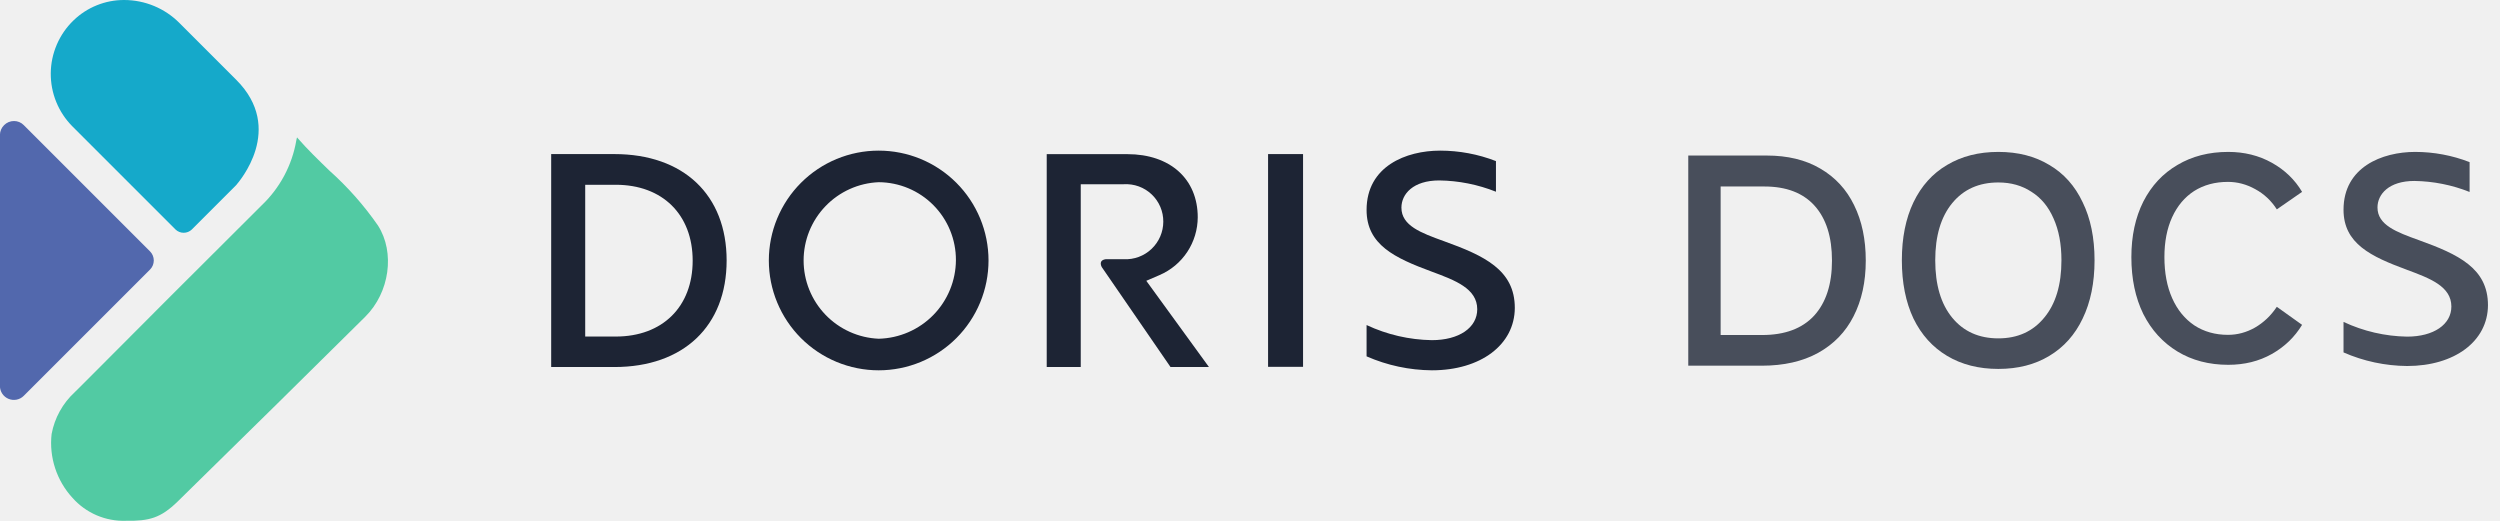
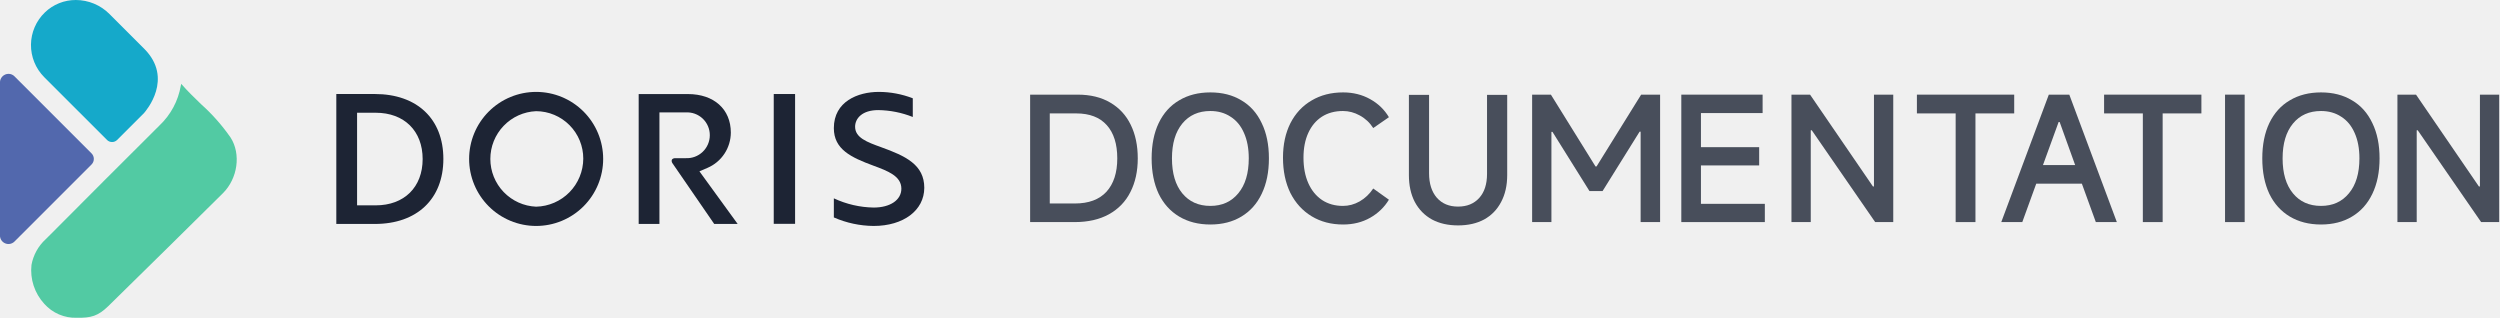
- <svg xmlns="http://www.w3.org/2000/svg" width="144" height="30" viewBox="0 0 144 30" fill="none">
-   <g clip-path="url(#clip0_6835_735)">
-     <path d="M13.605 4.594L10.332 1.321C9.915 0.903 9.42 0.571 8.874 0.344C8.329 0.118 7.744 0.001 7.153 1.93118e-05C6.064 -0.003 5.016 0.419 4.233 1.176C3.824 1.571 3.497 2.043 3.273 2.565C3.048 3.087 2.929 3.649 2.924 4.217C2.919 4.786 3.026 5.35 3.241 5.876C3.455 6.402 3.773 6.881 4.174 7.283L10.113 13.222C10.239 13.342 10.406 13.408 10.579 13.408C10.753 13.408 10.92 13.342 11.046 13.222L13.601 10.666C13.762 10.474 16.436 7.421 13.605 4.594Z" fill="#15A9CA" />
-     <path d="M18.969 9.823C18.346 9.219 17.699 8.596 17.115 7.922V7.898C17.094 7.96 17.078 8.023 17.068 8.087C16.823 9.519 16.12 10.834 15.065 11.834C11.619 15.256 8.134 18.753 4.763 22.136L4.308 22.587C3.613 23.226 3.144 24.073 2.972 25.002C2.899 25.663 2.968 26.333 3.175 26.966C3.382 27.599 3.721 28.18 4.171 28.671C4.555 29.106 5.031 29.451 5.565 29.68C6.098 29.909 6.676 30.017 7.256 29.996V29.996C8.601 30.015 9.255 29.839 10.235 28.886C14.155 25.049 18.075 21.18 21.043 18.239C22.442 16.848 22.764 14.543 21.772 12.991C20.965 11.828 20.025 10.765 18.969 9.823V9.823Z" fill="#52CAA3" />
-     <path d="M-0.004 7.774V22.231C-0.004 22.39 0.043 22.546 0.131 22.678C0.22 22.81 0.345 22.913 0.492 22.974C0.639 23.035 0.801 23.051 0.957 23.02C1.113 22.989 1.256 22.912 1.368 22.8L8.644 15.524C8.781 15.386 8.858 15.198 8.858 15.003C8.858 14.808 8.781 14.62 8.644 14.482L1.368 7.206C1.295 7.131 1.208 7.072 1.112 7.032C1.015 6.991 0.912 6.971 0.808 6.971C0.594 6.971 0.388 7.055 0.237 7.206C0.085 7.356 -0.002 7.56 -0.004 7.774V7.774Z" fill="#5268AD" />
+ <svg xmlns="http://www.w3.org/2000/svg" width="236" height="30" viewBox="0 0 236 30" fill="none">
+   <g clip-path="url(#clip0_7708_8755)">
+     <path d="M13.605 4.594L10.332 1.321C9.915 0.903 9.42 0.571 8.874 0.344C8.329 0.118 7.744 0.001 7.153 1.93118e-05C6.064 -0.003 5.016 0.419 4.233 1.176C3.824 1.571 3.497 2.043 3.273 2.565C3.048 3.087 2.929 3.649 2.924 4.217C2.919 4.786 3.026 5.35 3.241 5.876C3.455 6.402 3.773 6.881 4.174 7.283L10.113 13.222C10.239 13.342 10.406 13.408 10.579 13.408C10.753 13.408 10.92 13.342 11.046 13.222L13.602 10.666C13.762 10.474 16.436 7.421 13.605 4.594Z" fill="#15A9CA" />
+     <path d="M18.969 9.823C18.346 9.219 17.699 8.596 17.115 7.922V7.898C17.094 7.96 17.078 8.023 17.068 8.087C16.823 9.519 16.12 10.834 15.065 11.834C11.619 15.256 8.134 18.753 4.763 22.136L4.308 22.587C3.613 23.226 3.144 24.073 2.972 25.002C2.899 25.663 2.968 26.333 3.175 26.966C3.382 27.599 3.721 28.18 4.171 28.671C4.555 29.106 5.031 29.451 5.565 29.68C6.098 29.909 6.676 30.017 7.256 29.996C8.601 30.015 9.255 29.839 10.235 28.886C14.155 25.049 18.075 21.18 21.043 18.239C22.442 16.848 22.764 14.543 21.772 12.991C20.965 11.828 20.025 10.765 18.969 9.823Z" fill="#52CAA3" />
+     <path d="M-0.004 7.774V22.231C-0.004 22.39 0.043 22.546 0.131 22.678C0.22 22.81 0.345 22.913 0.492 22.974C0.639 23.035 0.801 23.051 0.957 23.02C1.113 22.989 1.256 22.912 1.368 22.8L8.644 15.524C8.781 15.386 8.858 15.198 8.858 15.003C8.858 14.808 8.781 14.62 8.644 14.482L1.368 7.206C1.295 7.131 1.208 7.072 1.112 7.032C1.015 6.991 0.912 6.971 0.808 6.971C0.594 6.971 0.388 7.055 0.237 7.206C0.085 7.356 -0.002 7.56 -0.004 7.774Z" fill="#5268AD" />
    <path d="M31.748 21.141V8.875H35.386C39.373 8.875 41.854 11.227 41.854 15.002C41.854 18.777 39.373 21.141 35.386 21.141H31.748ZM33.708 19.385H35.468C38.161 19.385 39.898 17.668 39.898 15.014C39.898 12.36 38.161 10.643 35.468 10.643H33.708V19.385Z" fill="#1D2434" />
-     <path d="M50.612 21.33C49.781 21.33 48.959 21.166 48.191 20.848C47.423 20.53 46.726 20.064 46.138 19.477C45.551 18.889 45.085 18.192 44.767 17.424C44.449 16.656 44.285 15.834 44.285 15.003C44.285 14.172 44.449 13.349 44.767 12.582C45.085 11.814 45.551 11.116 46.138 10.529C46.726 9.941 47.423 9.475 48.191 9.157C48.959 8.839 49.781 8.676 50.612 8.676C51.443 8.676 52.266 8.839 53.033 9.157C53.801 9.475 54.498 9.941 55.086 10.529C55.673 11.116 56.139 11.814 56.457 12.582C56.775 13.349 56.939 14.172 56.939 15.003C56.939 15.834 56.775 16.656 56.457 17.424C56.139 18.192 55.673 18.889 55.086 19.477C54.498 20.064 53.801 20.53 53.033 20.848C52.266 21.166 51.443 21.33 50.612 21.33V21.33ZM50.612 10.495C49.449 10.543 48.35 11.039 47.544 11.88C46.738 12.72 46.288 13.839 46.288 15.003C46.288 16.167 46.738 17.286 47.544 18.126C48.35 18.966 49.449 19.462 50.612 19.511C51.798 19.483 52.926 18.994 53.757 18.148C54.587 17.302 55.056 16.165 55.061 14.979C55.064 13.795 54.598 12.658 53.764 11.817C52.93 10.976 51.796 10.501 50.612 10.495V10.495Z" fill="#1D2434" />
+     <path d="M50.612 21.33C49.781 21.33 48.959 21.166 48.191 20.848C47.423 20.53 46.726 20.064 46.138 19.477C45.551 18.889 45.085 18.192 44.767 17.424C44.449 16.656 44.285 15.834 44.285 15.003C44.285 14.172 44.449 13.349 44.767 12.582C45.085 11.814 45.551 11.116 46.138 10.529C46.726 9.941 47.423 9.475 48.191 9.157C48.959 8.839 49.781 8.676 50.612 8.676C51.443 8.676 52.266 8.839 53.033 9.157C53.801 9.475 54.498 9.941 55.086 10.529C55.673 11.116 56.139 11.814 56.457 12.582C56.775 13.349 56.939 14.172 56.939 15.003C56.939 15.834 56.775 16.656 56.457 17.424C56.139 18.192 55.673 18.889 55.086 19.477C54.498 20.064 53.801 20.53 53.033 20.848C52.266 21.166 51.443 21.33 50.612 21.33ZM50.612 10.495C49.449 10.543 48.35 11.039 47.544 11.88C46.738 12.72 46.288 13.839 46.288 15.003C46.288 16.167 46.738 17.286 47.544 18.126C48.35 18.966 49.449 19.462 50.612 19.511C51.798 19.483 52.926 18.994 53.757 18.148C54.587 17.302 55.056 16.165 55.061 14.979C55.065 13.795 54.598 12.658 53.764 11.817C52.93 10.976 51.796 10.501 50.612 10.495Z" fill="#1D2434" />
    <path d="M75.056 8.875H73.041V21.129H75.056V8.875Z" fill="#1D2434" />
    <path d="M82.474 21.33C81.18 21.319 79.9 21.046 78.715 20.526V18.723C79.892 19.275 81.174 19.572 82.474 19.593C84.042 19.593 85.089 18.876 85.089 17.813C85.089 16.618 83.811 16.143 82.459 15.642C80.338 14.858 78.715 14.101 78.715 12.094C78.715 9.573 80.996 8.676 82.952 8.676C84.052 8.677 85.142 8.881 86.167 9.279V11.043C85.127 10.629 84.02 10.408 82.901 10.393C81.396 10.393 80.722 11.177 80.722 11.961C80.722 13 81.851 13.415 83.176 13.893C85.489 14.728 87.253 15.544 87.253 17.735C87.245 19.86 85.285 21.33 82.474 21.33Z" fill="#1D2434" />
    <path d="M66.026 16.174L66.79 15.845C67.442 15.565 67.997 15.101 68.388 14.509C68.778 13.918 68.987 13.226 68.99 12.517C68.99 10.306 67.398 8.879 64.936 8.879H60.291V21.141H62.251V10.612H64.728C65.022 10.594 65.317 10.637 65.593 10.737C65.87 10.838 66.123 10.995 66.336 11.197C66.55 11.4 66.719 11.644 66.835 11.915C66.95 12.186 67.008 12.477 67.006 12.771C67.005 13.065 66.944 13.355 66.828 13.624C66.711 13.893 66.542 14.136 66.329 14.338C66.116 14.54 65.864 14.697 65.589 14.799C65.314 14.9 65.022 14.946 64.728 14.931H63.686C63.227 14.998 63.466 15.39 63.466 15.39L67.422 21.141H69.636L66.026 16.174Z" fill="#1D2434" />
  </g>
-   <path d="M138.65 21.082C137.389 21.072 136.142 20.806 134.987 20.299V18.542C136.134 19.08 137.383 19.369 138.65 19.39C140.179 19.39 141.199 18.691 141.199 17.655C141.199 16.49 139.953 16.028 138.635 15.539C136.568 14.775 134.987 14.037 134.987 12.081C134.987 9.625 137.21 8.75 139.116 8.75C140.188 8.751 141.25 8.95 142.249 9.338V11.057C141.236 10.653 140.157 10.439 139.067 10.423C137.6 10.423 136.943 11.187 136.943 11.951C136.943 12.964 138.043 13.369 139.334 13.835C141.588 14.649 143.307 15.443 143.307 17.579C143.3 19.65 141.39 21.082 138.65 21.082Z" fill="#484E5B" />
-   <path d="M132.6 18.711C132.174 19.414 131.593 19.974 130.857 20.39C130.122 20.805 129.285 21.013 128.347 21.013C127.239 21.013 126.263 20.757 125.421 20.246C124.579 19.734 123.924 19.015 123.455 18.087C122.996 17.149 122.767 16.057 122.767 14.81C122.767 13.595 122.996 12.529 123.455 11.612C123.924 10.695 124.579 9.992 125.421 9.501C126.263 9 127.239 8.75 128.347 8.75C129.274 8.75 130.111 8.958 130.857 9.374C131.603 9.789 132.184 10.349 132.6 11.052L131.145 12.06C130.825 11.559 130.41 11.17 129.898 10.893C129.397 10.615 128.875 10.477 128.331 10.477C127.585 10.477 126.935 10.653 126.381 11.004C125.837 11.356 125.416 11.857 125.117 12.507C124.819 13.158 124.67 13.925 124.67 14.81C124.67 15.716 124.819 16.504 125.117 17.176C125.416 17.848 125.842 18.37 126.396 18.743C126.951 19.105 127.596 19.287 128.331 19.287C128.875 19.287 129.392 19.148 129.882 18.871C130.383 18.583 130.804 18.183 131.145 17.672L132.6 18.711Z" fill="#484E5B" />
-   <path d="M115.105 21.25C113.975 21.25 112.992 21 112.155 20.5C111.318 20 110.672 19.284 110.216 18.349C109.77 17.404 109.547 16.285 109.547 14.992C109.547 13.699 109.77 12.585 110.216 11.651C110.672 10.706 111.318 9.989 112.155 9.5C112.992 9 113.975 8.75 115.105 8.75C116.235 8.75 117.213 9 118.038 9.5C118.875 9.989 119.516 10.706 119.961 11.651C120.418 12.585 120.646 13.699 120.646 14.992C120.646 16.285 120.418 17.404 119.961 18.349C119.516 19.284 118.875 20 118.038 20.5C117.213 21 116.235 21.25 115.105 21.25ZM115.105 19.49C116.213 19.49 117.093 19.093 117.745 18.3C118.408 17.507 118.739 16.404 118.739 14.992C118.739 14.057 118.587 13.254 118.283 12.58C117.989 11.906 117.566 11.396 117.012 11.048C116.468 10.689 115.833 10.51 115.105 10.51C113.986 10.51 113.1 10.907 112.448 11.7C111.796 12.493 111.47 13.59 111.47 14.992C111.47 16.404 111.796 17.507 112.448 18.3C113.1 19.093 113.986 19.49 115.105 19.49Z" fill="#484E5B" />
-   <path d="M97.244 21.064V8.959H101.759C102.97 8.959 104 9.209 104.851 9.711C105.712 10.213 106.361 10.916 106.798 11.821C107.245 12.726 107.468 13.79 107.468 15.011C107.468 16.233 107.234 17.301 106.765 18.218C106.307 19.123 105.625 19.826 104.72 20.328C103.826 20.819 102.746 21.064 101.481 21.064H97.244ZM101.497 19.297C102.806 19.297 103.804 18.926 104.491 18.185C105.178 17.432 105.522 16.374 105.522 15.011C105.522 13.648 105.189 12.596 104.524 11.854C103.858 11.112 102.893 10.742 101.628 10.742H99.109V19.297H101.497Z" fill="#484E5B" />
+   <path d="M228.138 20.965H226.317V8.934H228.073L234.007 17.6H234.105V8.934H235.925V20.965H234.218L228.235 12.3H228.138V20.965Z" fill="#484E5B" />
+   <path d="M219.104 21.193C217.976 21.193 216.995 20.943 216.161 20.445C215.326 19.946 214.681 19.231 214.226 18.299C213.782 17.356 213.56 16.239 213.56 14.95C213.56 13.66 213.782 12.549 214.226 11.617C214.681 10.674 215.326 9.958 216.161 9.471C216.995 8.972 217.976 8.723 219.104 8.723C220.231 8.723 221.206 8.972 222.03 9.471C222.865 9.958 223.504 10.674 223.949 11.617C224.404 12.549 224.631 13.66 224.631 14.95C224.631 16.239 224.404 17.356 223.949 18.299C223.504 19.231 222.865 19.946 222.03 20.445C221.206 20.943 220.231 21.193 219.104 21.193ZM219.104 19.437C220.209 19.437 221.087 19.041 221.737 18.25C222.399 17.459 222.729 16.359 222.729 14.95C222.729 14.017 222.577 13.215 222.274 12.543C221.981 11.871 221.559 11.362 221.006 11.015C220.464 10.657 219.83 10.479 219.104 10.479C217.987 10.479 217.104 10.874 216.454 11.665C215.803 12.457 215.478 13.551 215.478 14.95C215.478 16.359 215.803 17.459 216.454 18.25C217.104 19.041 217.987 19.437 219.104 19.437Z" fill="#484E5B" />
+   <path d="M211.897 8.934V20.965H210.044V8.934H211.897Z" fill="#484E5B" />
+   <path d="M204.154 20.965H202.284V10.706H198.626V8.934H207.812V10.706H204.154V20.965Z" fill="#484E5B" />
+   <path d="M199.83 20.965H197.846L196.529 17.34H192.221L190.904 20.965H188.92L193.408 8.934H195.342L199.83 20.965ZM194.334 11.519L192.855 15.584H195.895L194.432 11.519H194.334Z" fill="#484E5B" />
+   <path d="M186.483 20.965H184.614V10.706H180.956V8.934H190.141V10.706H186.483V20.965Z" fill="#484E5B" />
+   <path d="M170.935 20.965H169.114V8.934H170.87L176.804 17.6H176.902V8.934H178.723V20.965H177.016L171.033 12.3H170.935V20.965Z" fill="#484E5B" />
+   <path d="M160.569 15.616V19.242H166.601V20.965H158.716V8.934H166.39V10.674H160.569V13.893H166.065V15.616H160.569Z" fill="#484E5B" />
+   <path d="M146.454 20.965H144.633V8.934H146.405L150.616 15.714H150.713L154.924 8.934H156.713V20.965H154.875V12.43H154.778L151.282 18.039H150.047L146.551 12.446H146.454V20.965Z" fill="#484E5B" />
+   <path d="M137.64 19.502C138.483 19.502 139.149 19.23 139.64 18.686C140.131 18.142 140.376 17.385 140.376 16.414V8.958H142.28V16.526C142.28 17.507 142.088 18.355 141.704 19.07C141.331 19.785 140.797 20.334 140.104 20.718C139.411 21.091 138.589 21.278 137.64 21.278C136.691 21.278 135.869 21.091 135.176 20.718C134.483 20.334 133.944 19.785 133.56 19.07C133.187 18.355 133 17.507 133 16.526V8.958H134.904V16.35C134.904 17.331 135.149 18.105 135.64 18.67C136.131 19.225 136.797 19.502 137.64 19.502Z" fill="#484E5B" />
+   <path d="M131.113 18.852C130.679 19.567 130.089 20.136 129.341 20.559C128.593 20.981 127.742 21.193 126.788 21.193C125.661 21.193 124.669 20.933 123.813 20.412C122.957 19.892 122.29 19.16 121.813 18.217C121.347 17.264 121.114 16.153 121.114 14.884C121.114 13.649 121.347 12.565 121.813 11.633C122.29 10.701 122.957 9.985 123.813 9.487C124.669 8.977 125.661 8.723 126.788 8.723C127.731 8.723 128.582 8.934 129.341 9.357C130.1 9.779 130.69 10.348 131.113 11.064L129.634 12.088C129.308 11.579 128.886 11.183 128.365 10.901C127.856 10.619 127.325 10.479 126.772 10.479C126.013 10.479 125.352 10.657 124.789 11.015C124.236 11.373 123.808 11.882 123.504 12.543C123.201 13.204 123.049 13.985 123.049 14.884C123.049 15.806 123.201 16.608 123.504 17.291C123.808 17.974 124.241 18.505 124.805 18.884C125.368 19.253 126.024 19.437 126.772 19.437C127.325 19.437 127.851 19.296 128.349 19.014C128.859 18.721 129.287 18.315 129.634 17.795L131.113 18.852Z" fill="#484E5B" />
+   <path d="M114.258 21.193C113.131 21.193 112.15 20.943 111.316 20.445C110.481 19.946 109.836 19.231 109.381 18.299C108.937 17.356 108.714 16.239 108.714 14.95C108.714 13.66 108.937 12.549 109.381 11.617C109.836 10.674 110.481 9.958 111.316 9.471C112.15 8.972 113.131 8.723 114.258 8.723C115.386 8.723 116.361 8.972 117.185 9.471C118.019 9.958 118.659 10.674 119.103 11.617C119.559 12.549 119.786 13.66 119.786 14.95C119.786 16.239 119.559 17.356 119.103 18.299C118.659 19.231 118.019 19.946 117.185 20.445C116.361 20.943 115.386 21.193 114.258 21.193ZM114.258 19.437C115.364 19.437 116.242 19.041 116.892 18.25C117.553 17.459 117.884 16.359 117.884 14.95C117.884 14.017 117.732 13.215 117.429 12.543C117.136 11.871 116.713 11.362 116.161 11.015C115.619 10.657 114.985 10.479 114.258 10.479C113.142 10.479 112.259 10.874 111.608 11.665C110.958 12.457 110.633 13.551 110.633 14.95C110.633 16.359 110.958 17.459 111.608 18.25C112.259 19.041 113.142 19.437 114.258 19.437Z" fill="#484E5B" />
+   <path d="M97.244 20.965V8.934H101.731C102.934 8.934 103.959 9.183 104.804 9.682C105.66 10.181 106.305 10.88 106.739 11.779C107.183 12.679 107.405 13.736 107.405 14.95C107.405 16.163 107.172 17.226 106.706 18.136C106.251 19.036 105.574 19.735 104.674 20.233C103.785 20.721 102.712 20.965 101.455 20.965H97.244ZM101.471 19.209C102.772 19.209 103.764 18.841 104.447 18.104C105.129 17.356 105.471 16.304 105.471 14.95C105.471 13.595 105.14 12.549 104.479 11.812C103.818 11.075 102.859 10.706 101.601 10.706H99.098V19.209H101.471Z" fill="#484E5B" />
  <defs>
-     <clipPath id="clip0_6835_735">
+     <clipPath id="clip0_7708_8755">
      <rect width="87.244" height="30" fill="white" />
    </clipPath>
  </defs>
</svg>
